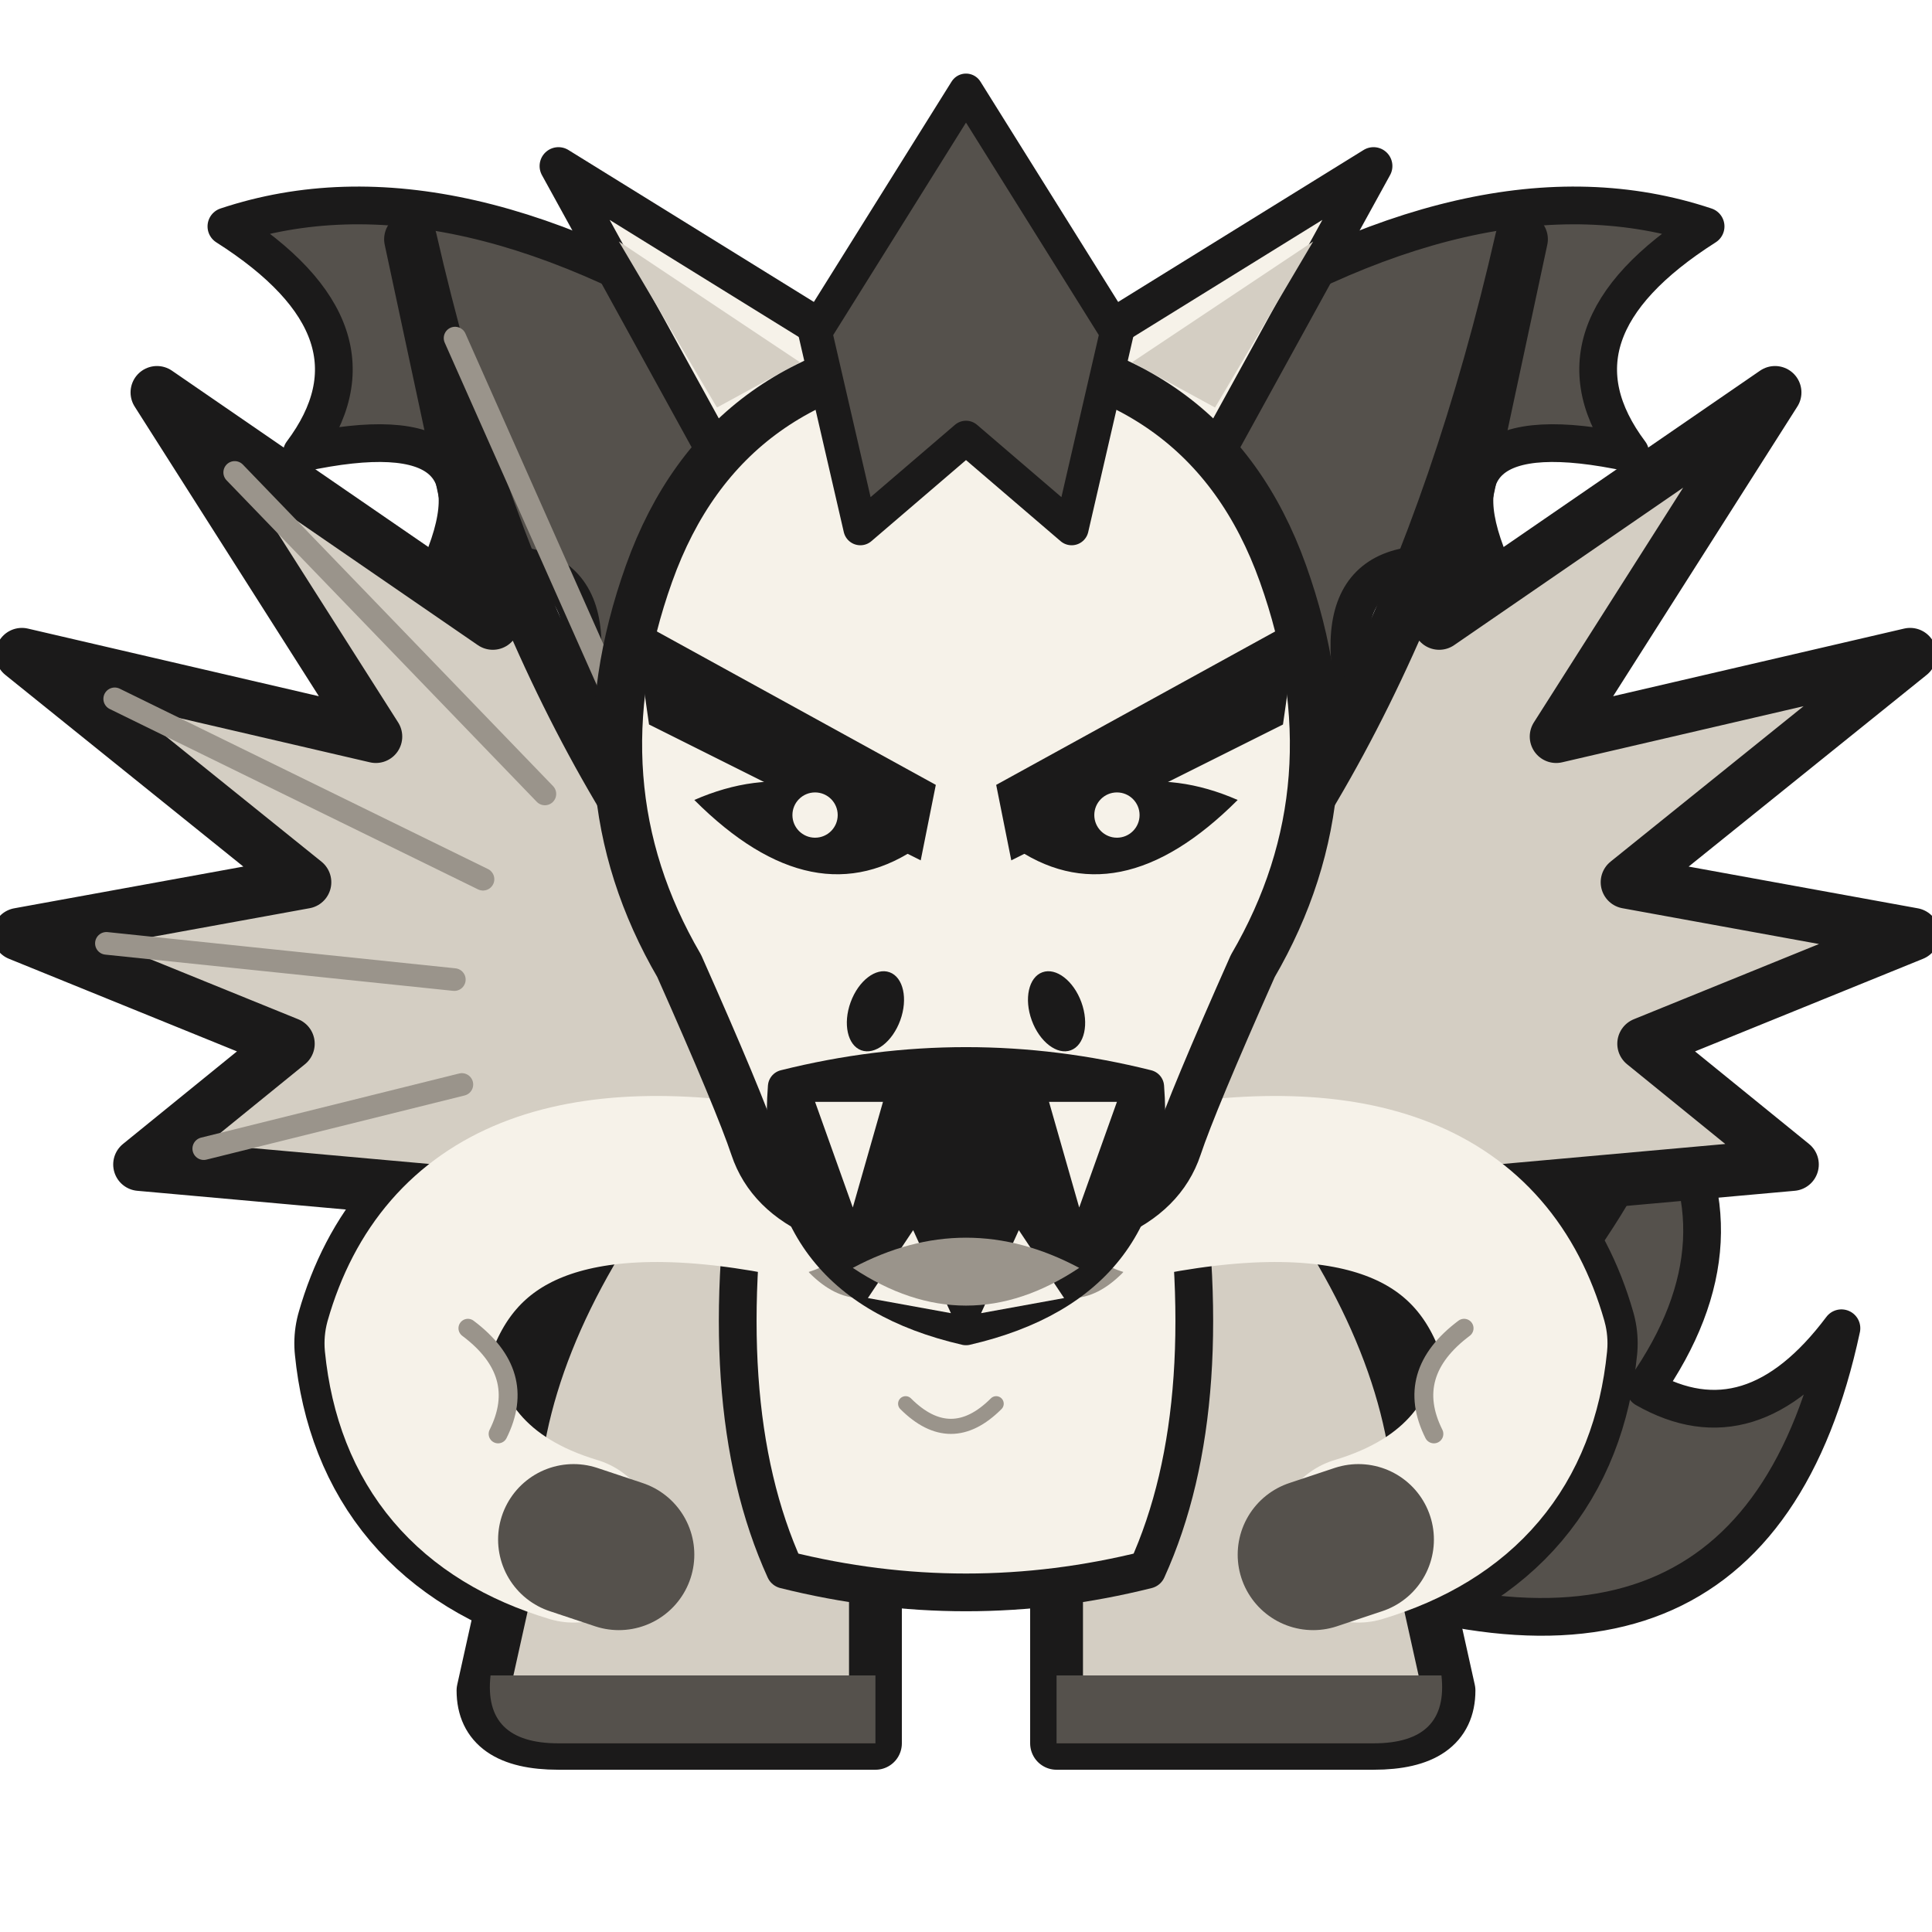
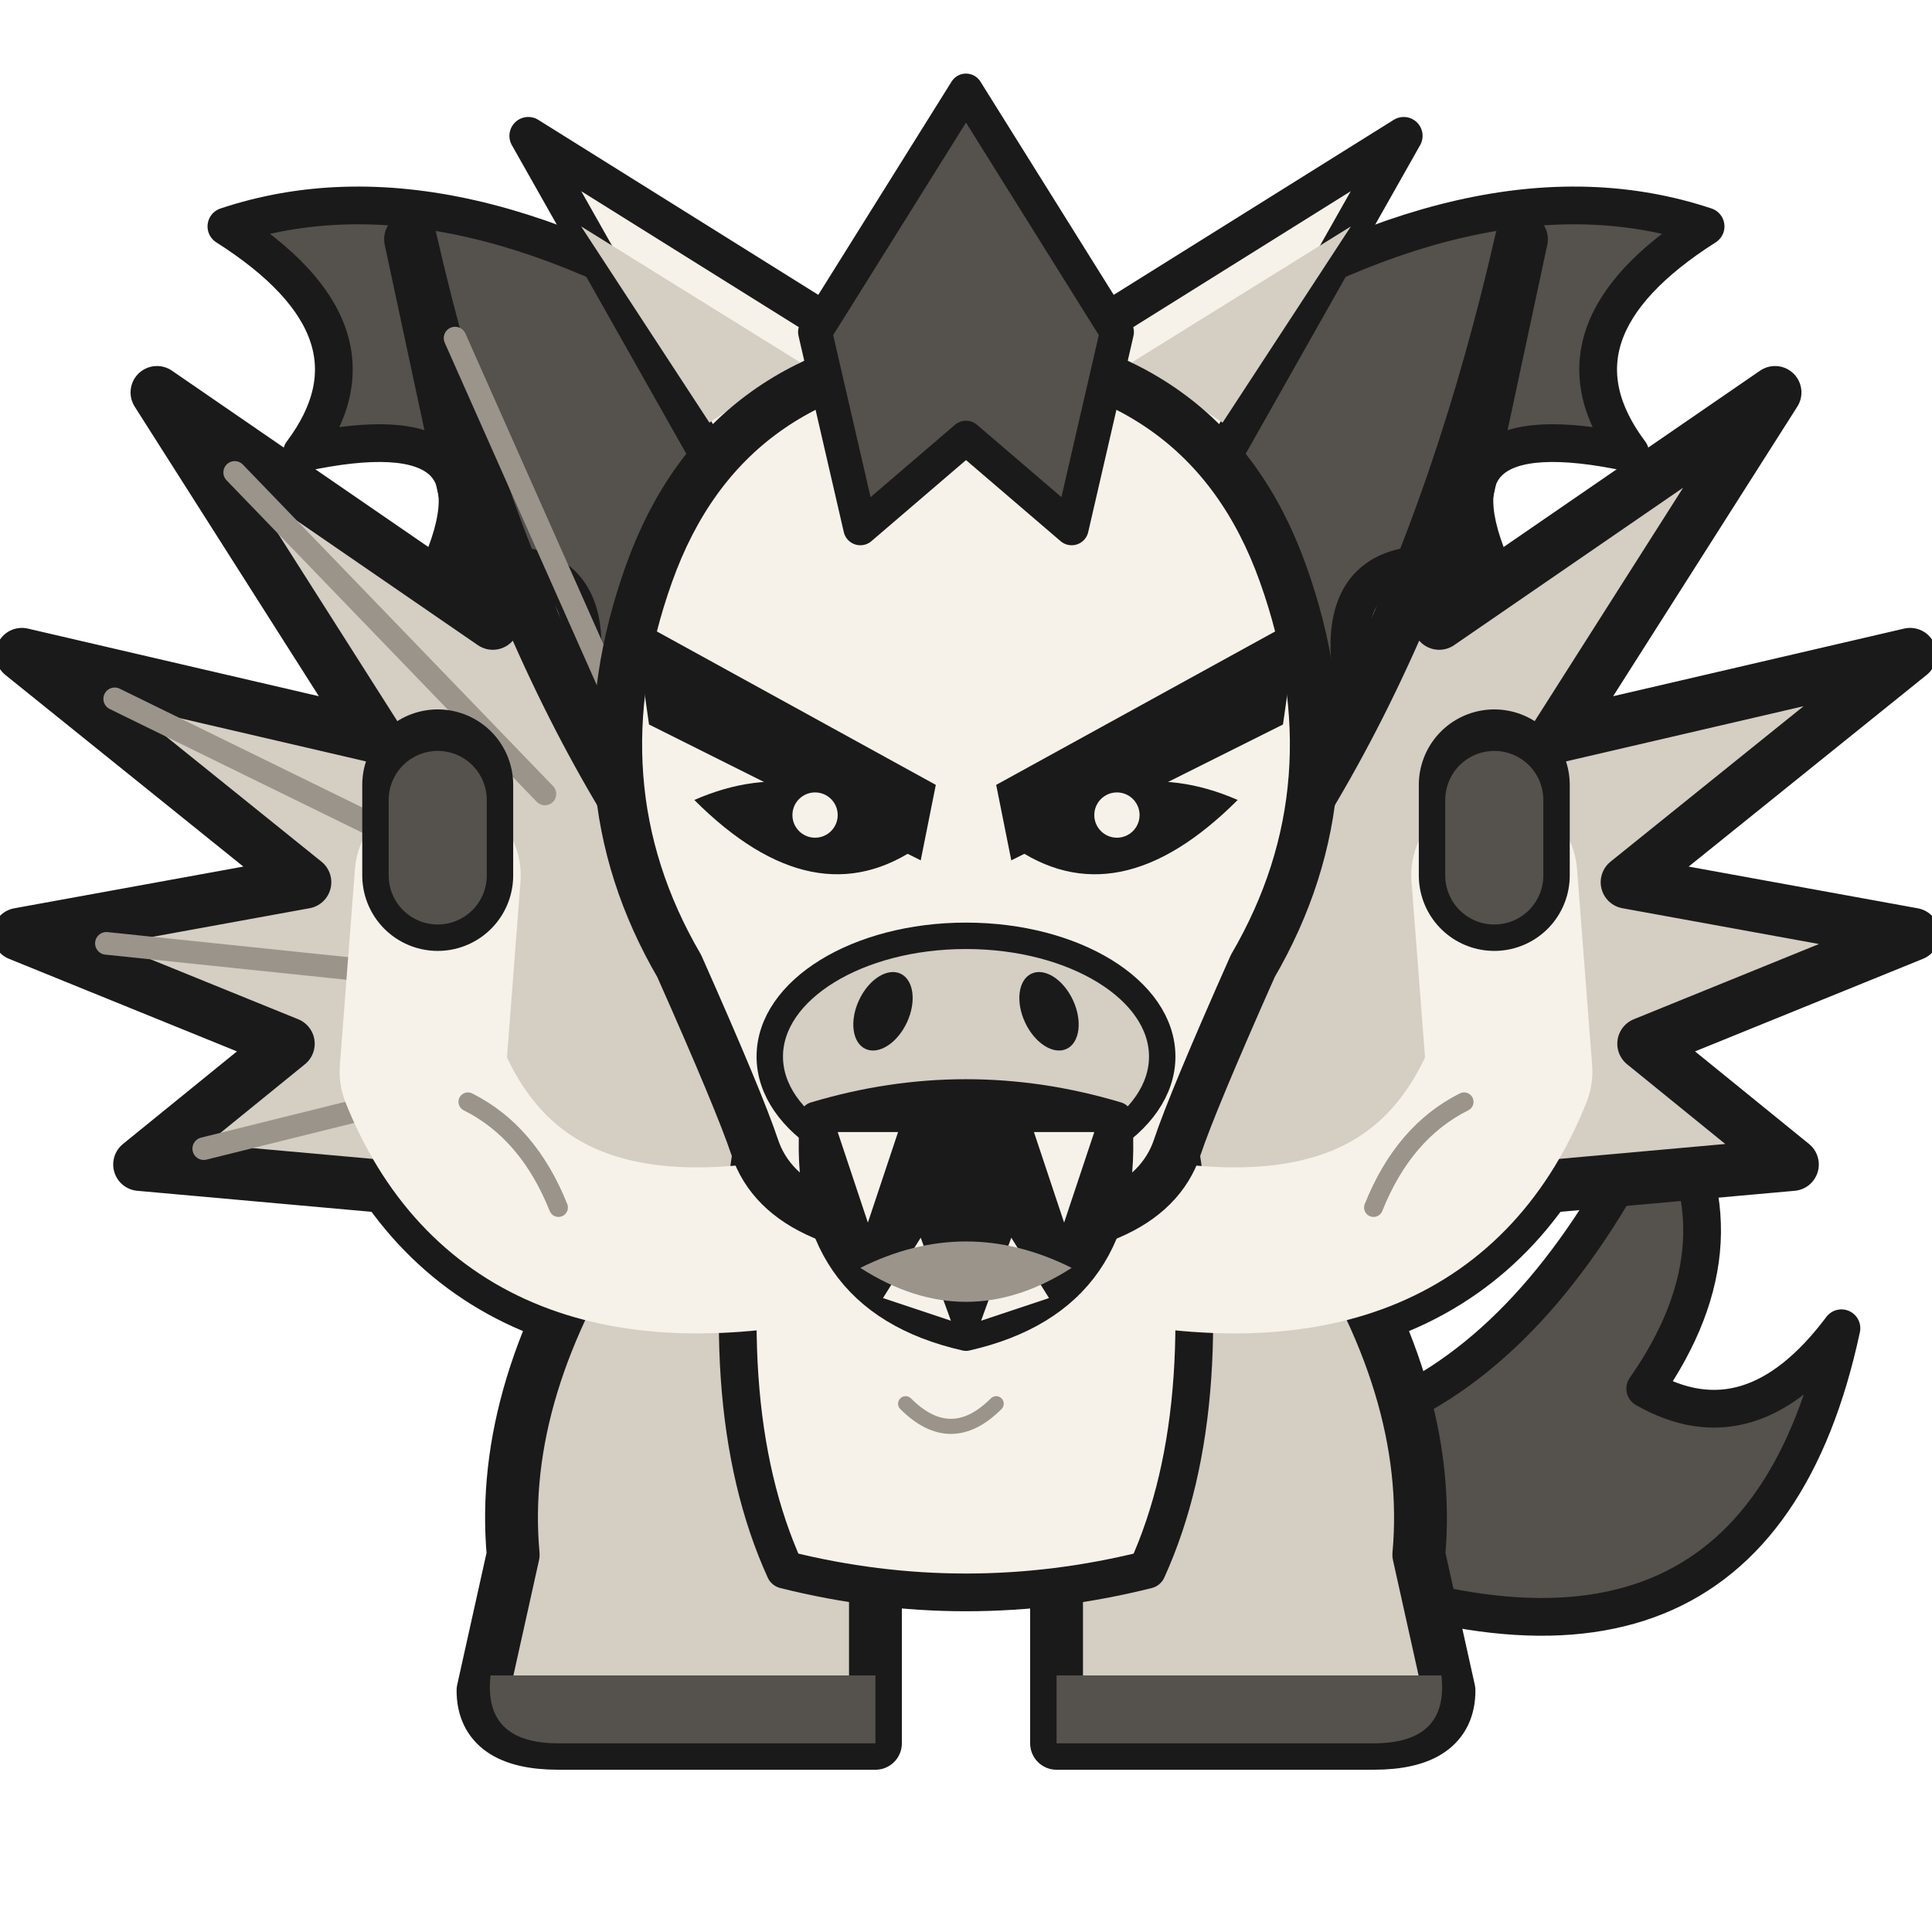
<svg xmlns="http://www.w3.org/2000/svg" viewBox="0 0 256 256">
  <style>.i{fill:#1b1a1a}.p{fill:#f6f2e9}.l{fill:#d4cec3}.m{fill:#9a948b}.d{fill:#55514c}.v{fill:#c8352b}.g{fill:#c9a23a}.s{stroke:#1b1a1a;stroke-linejoin:round;stroke-linecap:round}.n{fill:none}</style>
  <path class="s d" stroke-width="5" d="M170 206 Q232 232 244 176 Q232 192 218 184 Q232 164 220 146 Q206 176 186 186Z" />
  <path class="s d" stroke-width="5" d="M100 46 Q60 20 30 30 Q52 44 40 60 Q68 54 58 76 Q82 70 76 94 Q100 80 104 62Z" />
  <path class="s d" stroke-width="5" d="M156 46 Q196 20 226 30 Q204 44 216 60 Q188 54 198 76 Q174 70 180 94 Q156 80 152 62Z" />
-   <path fill="none" stroke="#1b1a1a" stroke-width="30" stroke-linecap="round" stroke-linejoin="round" d="M104 158 Q62 150 54 178 Q56 198 76 204" />
-   <path fill="none" stroke="#1b1a1a" stroke-width="30" stroke-linecap="round" stroke-linejoin="round" d="M152 158 Q194 150 202 178 Q200 198 180 204" />
+   <path fill="none" stroke="#1b1a1a" stroke-width="30" stroke-linecap="round" stroke-linejoin="round" d="M108 164 Q68 172 56 142 L58 116" />
+   <path fill="none" stroke="#1b1a1a" stroke-width="30" stroke-linecap="round" stroke-linejoin="round" d="M148 164 Q188 172 200 142 L198 116" />
  <path class="s l" stroke-width="7" d="M128 134L106 136Q70 100 54.4 31.7L65.3 82.6L20.8 52L49.8 97.6L2.9 86.7L40.4 116.9L2.5 123.8L38.2 138.3L18.5 154.3L82 160Q66 184 68 206L64 224Q64 231 74 231L116 231L116 210Q120 200 128 200L128 200Q136 200 140 210L140 231L182 231Q192 231 192 224L188 206Q190 184 174 160L237.5 154.3L217.8 138.3L253.5 123.8L215.6 116.9L253.1 86.7L206.2 97.6L235.2 52L190.7 82.6L201.6 31.7Q186 100 150 136L128 134Z" />
  <path fill="none" stroke="#9a948b" stroke-width="3" stroke-linecap="round" stroke-linejoin="round" d="M83.7 97.5 L60.3 44.8" />
  <path fill="none" stroke="#9a948b" stroke-width="3" stroke-linecap="round" stroke-linejoin="round" d="M72.2 105.2 L31.1 62.6" />
  <path fill="none" stroke="#9a948b" stroke-width="3" stroke-linecap="round" stroke-linejoin="round" d="M64 116.5 L15.2 92.6" />
  <path fill="none" stroke="#9a948b" stroke-width="3" stroke-linecap="round" stroke-linejoin="round" d="M60.2 129.8 L14.1 125" />
  <path fill="none" stroke="#9a948b" stroke-width="3" stroke-linecap="round" stroke-linejoin="round" d="M61.2 143.7 L27 152.2" />
  <path class="d" d="M65 222 L116 222 L116 231 L74 231 Q64 231 65 222Z" />
  <g transform="matrix(-1 0 0 1 256 0)">
    <path class="d" d="M65 222 L116 222 L116 231 L74 231 Q64 231 65 222Z" />
  </g>
  <path class="s p" stroke-width="5" d="M100 150 Q128 138 156 150 Q162 186 152 208 Q128 214 104 208 Q94 186 100 150Z" />
  <path fill="none" stroke="#9a948b" stroke-width="2" stroke-linecap="round" stroke-linejoin="round" d="M108 168 q6 6 12 0 M136 168 q6 6 12 0 M120 186 q6 6 12 0" />
-   <path fill="none" stroke="#f6f2e9" stroke-width="22" stroke-linecap="round" stroke-linejoin="round" d="M104 158 Q62 150 54 178 Q56 198 76 204" />
-   <path fill="none" stroke="#f6f2e9" stroke-width="22" stroke-linecap="round" stroke-linejoin="round" d="M152 158 Q194 150 202 178 Q200 198 180 204" />
-   <path fill="none" stroke="#55514c" stroke-width="20" stroke-linecap="round" stroke-linejoin="round" d="M76 204 L82 206" />
-   <path fill="none" stroke="#55514c" stroke-width="20" stroke-linecap="round" stroke-linejoin="round" d="M180 204 L174 206" />
-   <path fill="none" stroke="#9a948b" stroke-width="2.5" stroke-linecap="round" stroke-linejoin="round" d="M62 176 Q70 182 66 190" />
+   <path fill="none" stroke="#f6f2e9" stroke-width="22" stroke-linecap="round" stroke-linejoin="round" d="M108 164 Q68 172 56 142 L58 116" />
+   <path fill="none" stroke="#f6f2e9" stroke-width="22" stroke-linecap="round" stroke-linejoin="round" d="M148 164 Q188 172 200 142 L198 116" />
+   <path fill="none" stroke="#1b1a1a" stroke-width="20" stroke-linecap="round" stroke-linejoin="round" d="M58 116 L58 104" />
+   <path fill="none" stroke="#55514c" stroke-width="13" stroke-linecap="round" stroke-linejoin="round" d="M58 116 L58 106" />
+   <path fill="none" stroke="#1b1a1a" stroke-width="20" stroke-linecap="round" stroke-linejoin="round" d="M198 116 L198 104" />
+   <path fill="none" stroke="#55514c" stroke-width="13" stroke-linecap="round" stroke-linejoin="round" d="M198 116 L198 106" />
+   <path fill="none" stroke="#9a948b" stroke-width="2.5" stroke-linecap="round" stroke-linejoin="round" d="M74 160 Q70 150 62 146" />
  <g transform="matrix(-1 0 0 1 256 0)">
-     <path fill="none" stroke="#9a948b" stroke-width="2.5" stroke-linecap="round" stroke-linejoin="round" d="M62 176 Q70 182 66 190" />
+     <path fill="none" stroke="#9a948b" stroke-width="2.5" stroke-linecap="round" stroke-linejoin="round" d="M74 160 Q70 150 62 146" />
  </g>
-   <path class="s p" stroke-width="5" d="M96 62 L74 22 L116 48Z" />
-   <path class="s p" stroke-width="5" d="M160 62 L182 22 L140 48Z" />
-   <path class="l" d="M95 54 L82 32 L106 48Z M161 54 L174 32 L150 48Z" />
+   <path class="s p" stroke-width="5" d="M96 64 L70 18 L118 48Z" />
+   <path class="s p" stroke-width="5" d="M160 64 L186 18 L138 48Z" />
+   <path class="l" d="M94 56 L77 30 L106 48Z M162 56 L179 30 L150 48Z" />
  <path class="s p" stroke-width="6.5" d="M128 46Q96 48 86 76Q76 104 90 128Q98 146 100 152Q104 164 128 164L128 164Q152 164 156 152Q158 146 166 128Q180 104 170 76Q160 48 128 46Z" />
  <path class="s d" stroke-width="4.5" d="M108 44 L128 12 L148 44 L142 70 L128 58 L114 70Z" />
  <path class="i" d="M84 82 L124 104 L122 114 L86 96Z M172 82 L132 104 L134 114 L170 96Z" />
  <path class="i" d="M92 106 Q108 99 122 112 Q108 122 92 106Z M164 106 Q148 99 134 112 Q148 122 164 106Z" />
  <circle class="p" cx="108" cy="108" r="3" />
  <circle class="p" cx="148" cy="108" r="3" />
-   <ellipse class="i" cx="116" cy="134" rx="3.5" ry="5.5" transform="rotate(20 116 134)" />
-   <ellipse class="i" cx="140" cy="134" rx="3.5" ry="5.5" transform="rotate(-20 140 134)" />
-   <path class="s i" stroke-width="4.5" d="M104 144 Q128 138 152 144 Q154 170 128 176 Q102 170 104 144Z" />
-   <path class="p" d="M108 146 L117 146 L113 160Z M139 146 L148 146 L143 160Z M115 172 L121 163 L126 174Z M130 174 L135 163 L141 172Z" />
-   <path class="m" d="M113 168 Q128 160 143 168 Q128 178 113 168Z" />
+   <ellipse class="s l" stroke-width="3.5" cx="128" cy="140" rx="26" ry="16" />
+   <ellipse class="i" cx="117" cy="134" rx="3.5" ry="5.5" transform="rotate(25 117 134)" />
+   <ellipse class="i" cx="139" cy="134" rx="3.5" ry="5.5" transform="rotate(-25 139 134)" />
+   <path class="s i" stroke-width="4" d="M108 148 Q128 142 148 148 Q150 172 128 177 Q106 172 108 148Z" />
+   <path class="p" d="M111 150 L119 150 L115 162Z M137 150 L145 150 L141 162Z M117 172 L122 164 L126 175Z M130 175 L134 164 L139 172Z" />
+   <path class="m" d="M114 168 Q128 161 142 168 Q128 177 114 168Z" />
</svg>
